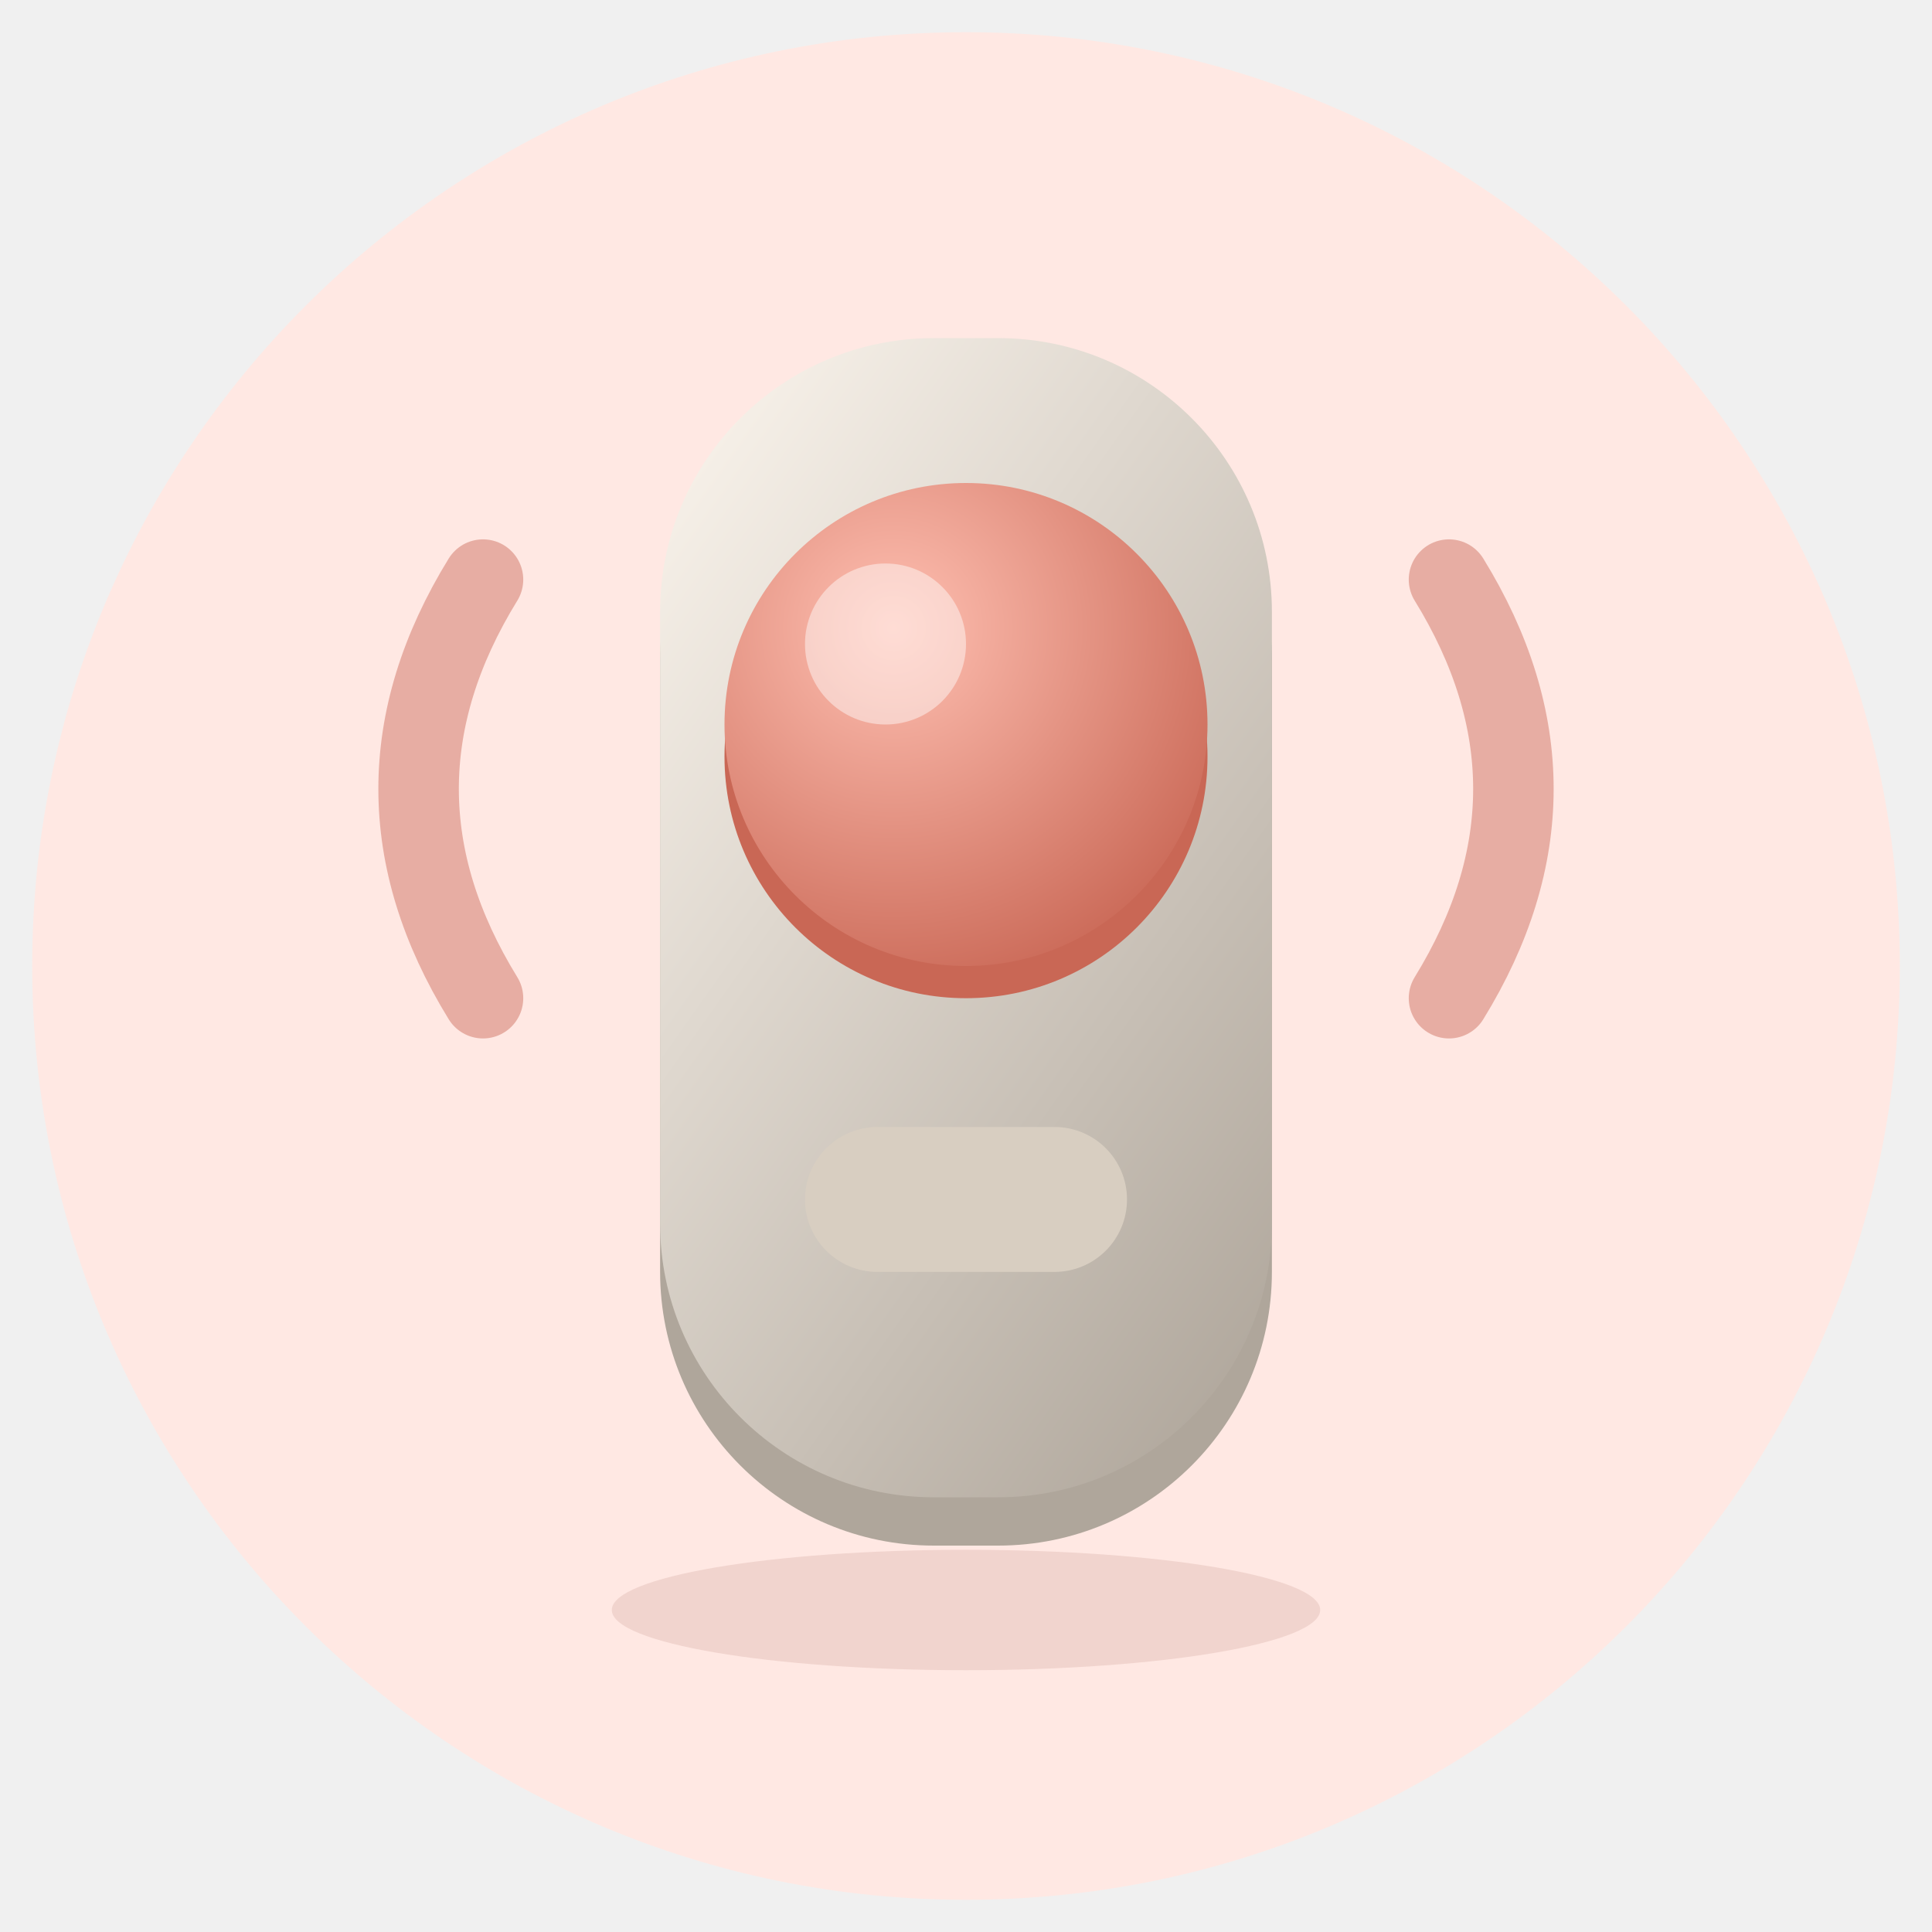
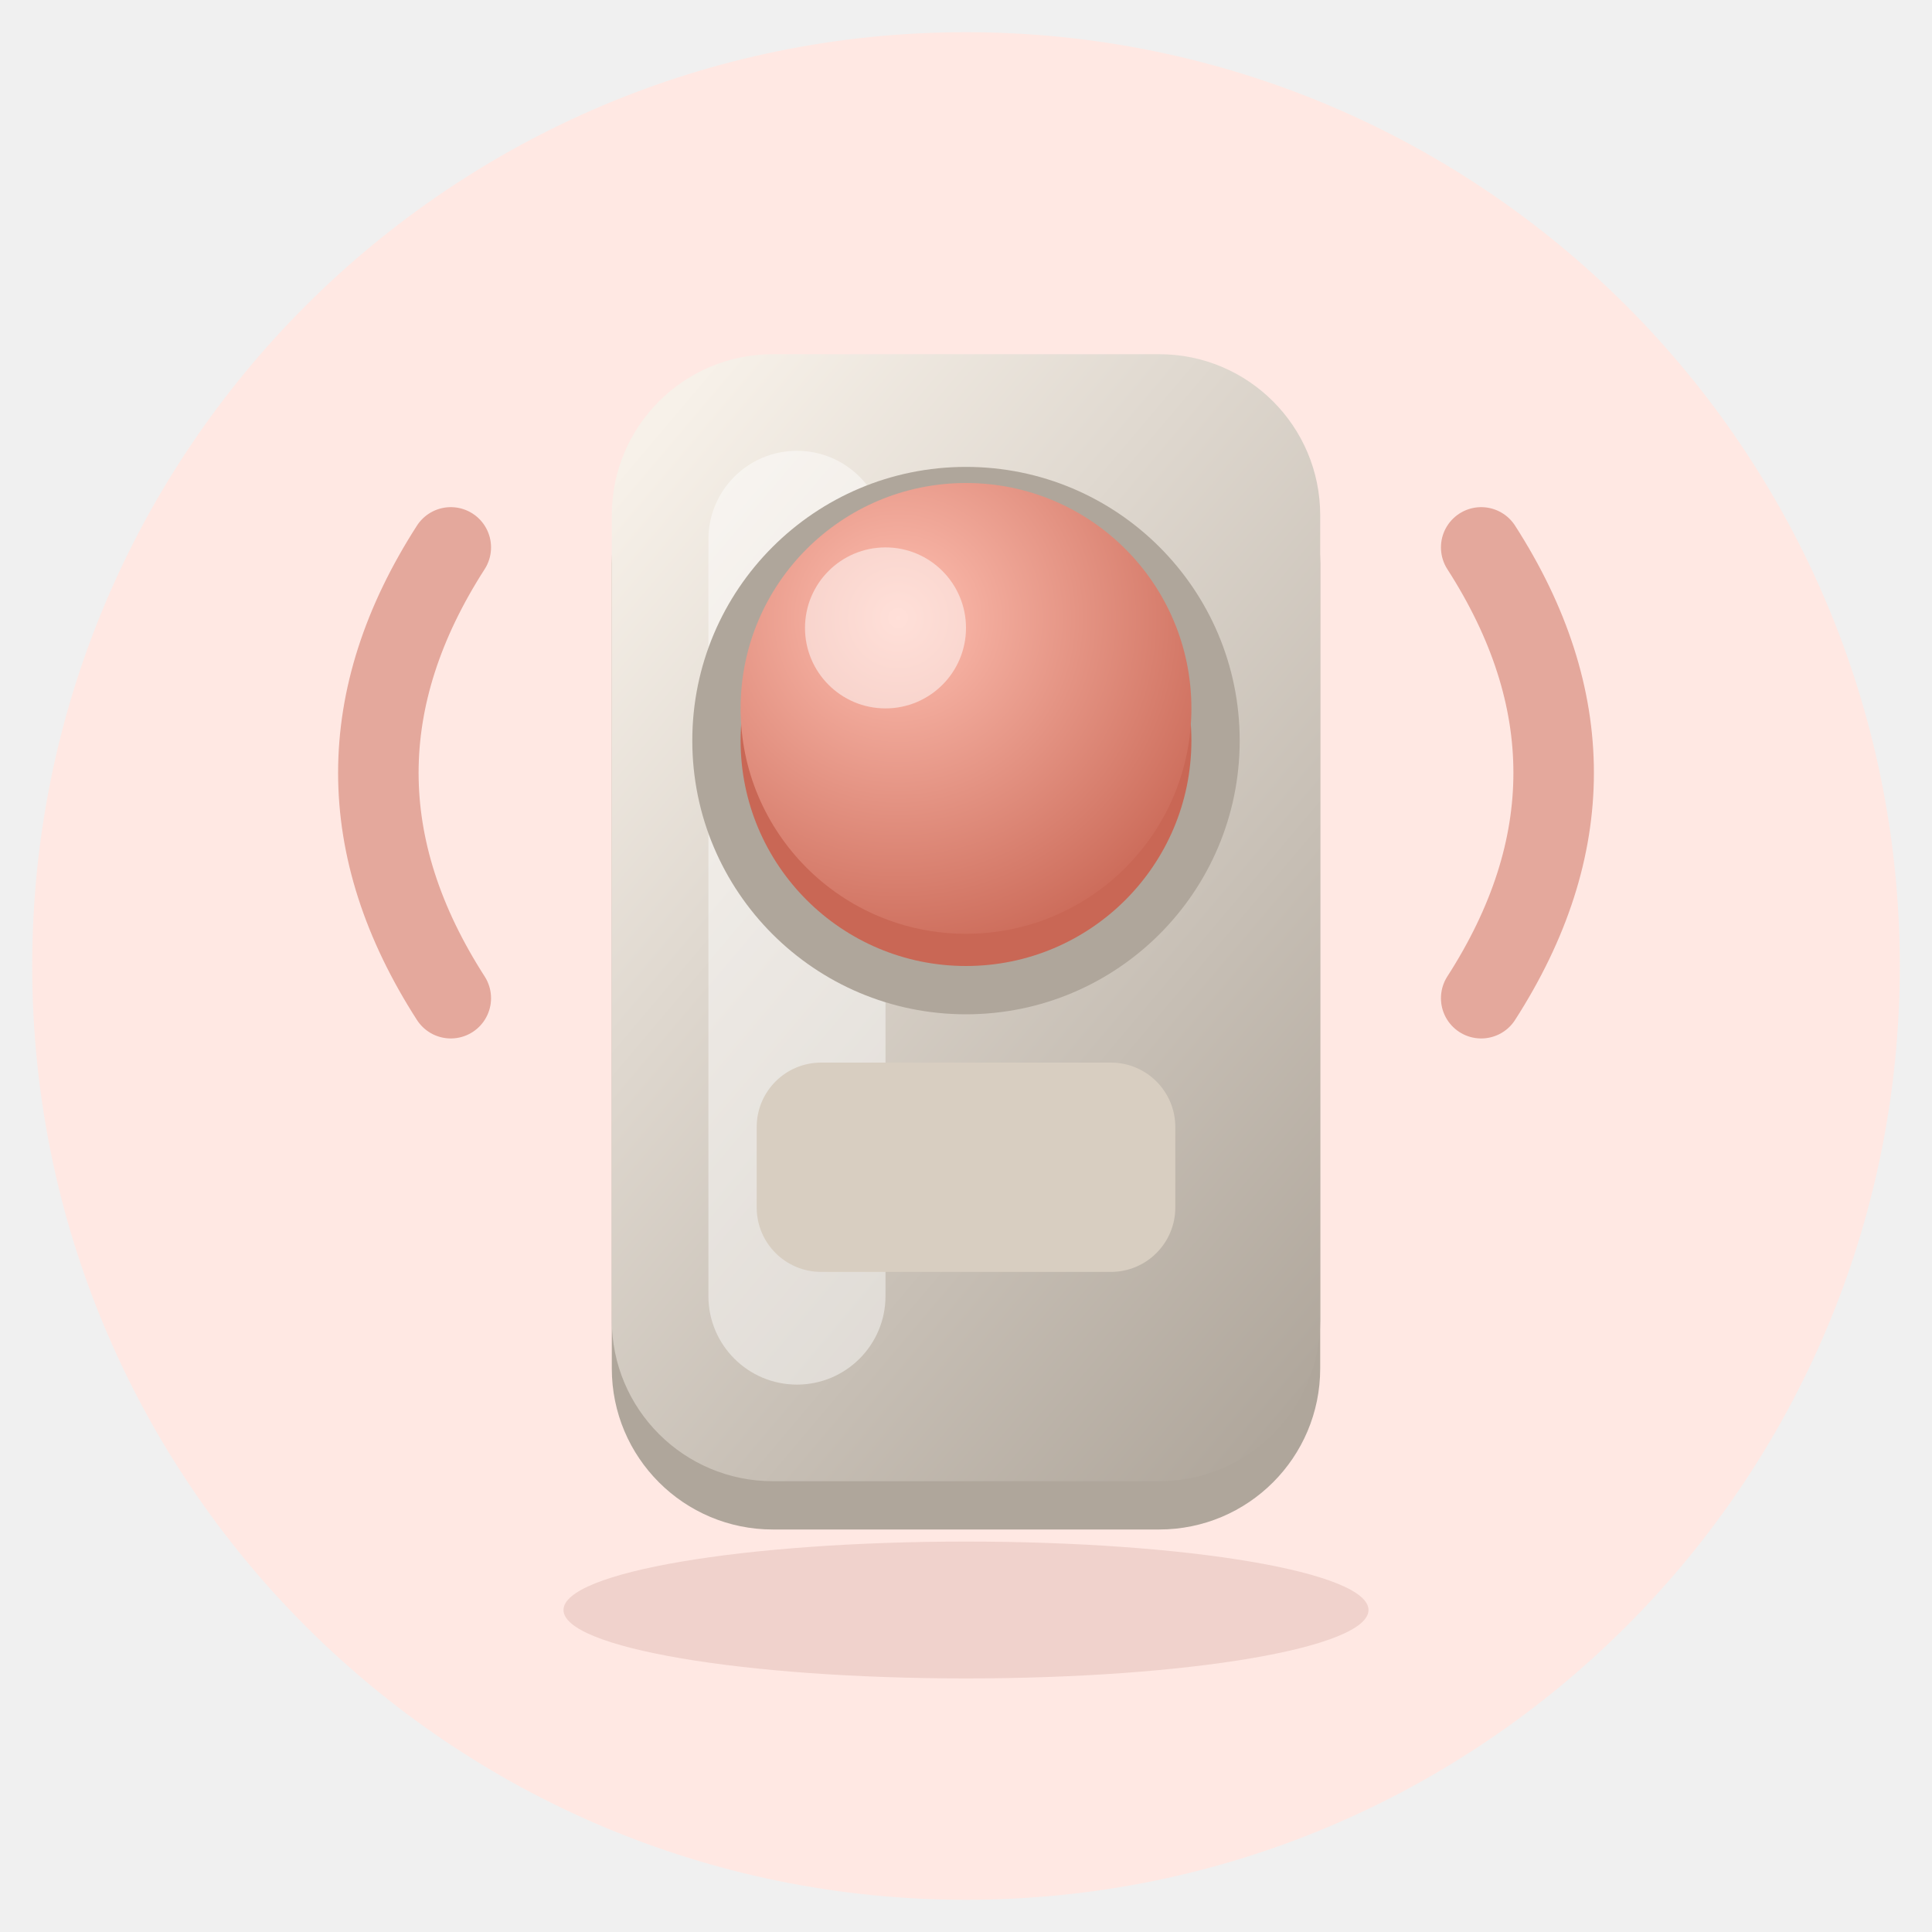
<svg xmlns="http://www.w3.org/2000/svg" viewBox="0 0 120 120" width="120" height="120">
  <defs>
    <linearGradient id="metalGrad" x1="0.15" y1="0" x2="0.9" y2="1">
      <stop offset="0" stop-color="#F7F1E9" />
      <stop offset="1" stop-color="#AFA69B" />
    </linearGradient>
    <radialGradient id="peachBall" cx="0.35" cy="0.3" r="0.8">
      <stop offset="0" stop-color="#FFC0B2" />
      <stop offset="1" stop-color="#C96755" />
    </radialGradient>
  </defs>
  <g id="quiz-doorbell">
    <circle cx="60" cy="60" r="58" fill="#FFE8E3" />
-     <ellipse cx="60" cy="100" rx="22" ry="3.74" fill="#8A3F30" opacity="0.12" />
-     <rect x="41" y="24" width="38" height="72" rx="17" fill="#AFA69B" />
-     <rect x="41" y="21" width="38" height="72" rx="17" fill="url(#metalGrad)" />
-     <rect x="50" y="70" width="20" height="9" rx="4.5" fill="#D8CEC1" />
-     <circle cx="60" cy="47" r="15" fill="#C96755" />
-     <circle cx="60" cy="45" r="15" fill="url(#peachBall)" />
-     <circle cx="55" cy="40" r="5" fill="#FFFFFF" opacity="0.45" />
-     <path d="M 90 36 q 8 13 0 26" stroke="#C96755" stroke-width="5" fill="none" stroke-linecap="round" opacity="0.45" />
-     <path d="M 30 36 q -8 13 0 26" stroke="#C96755" stroke-width="5" fill="none" stroke-linecap="round" opacity="0.45" />
+     <ellipse cx="60" cy="100" rx="25" ry="4.25" fill="#8A3F30" opacity="0.13" />
+     <rect x="38" y="25" width="44" height="70" rx="10" fill="#AFA69B" />
+     <rect x="38" y="22" width="44" height="70" rx="10" fill="url(#metalGrad)" />
+     <rect x="44" y="28" width="11" height="58" rx="5.5" fill="#FFFFFF" opacity="0.45" />
+     <rect x="47" y="66" width="26" height="13" rx="4" fill="#D8CEC1" />
+     <circle cx="60" cy="46" r="17" fill="#AFA69B" />
+     <circle cx="60" cy="46" r="14" fill="#C96755" />
+     <circle cx="60" cy="44" r="14" fill="url(#peachBall)" />
+     <circle cx="55" cy="39" r="5" fill="#FFFFFF" opacity="0.5" />
+     <path d="M 92 34 q 9 14 0 28" stroke="#C96755" stroke-width="5" fill="none" stroke-linecap="round" opacity="0.5" />
+     <path d="M 28 34 q -9 14 0 28" stroke="#C96755" stroke-width="5" fill="none" stroke-linecap="round" opacity="0.5" />
  </g>
</svg>
